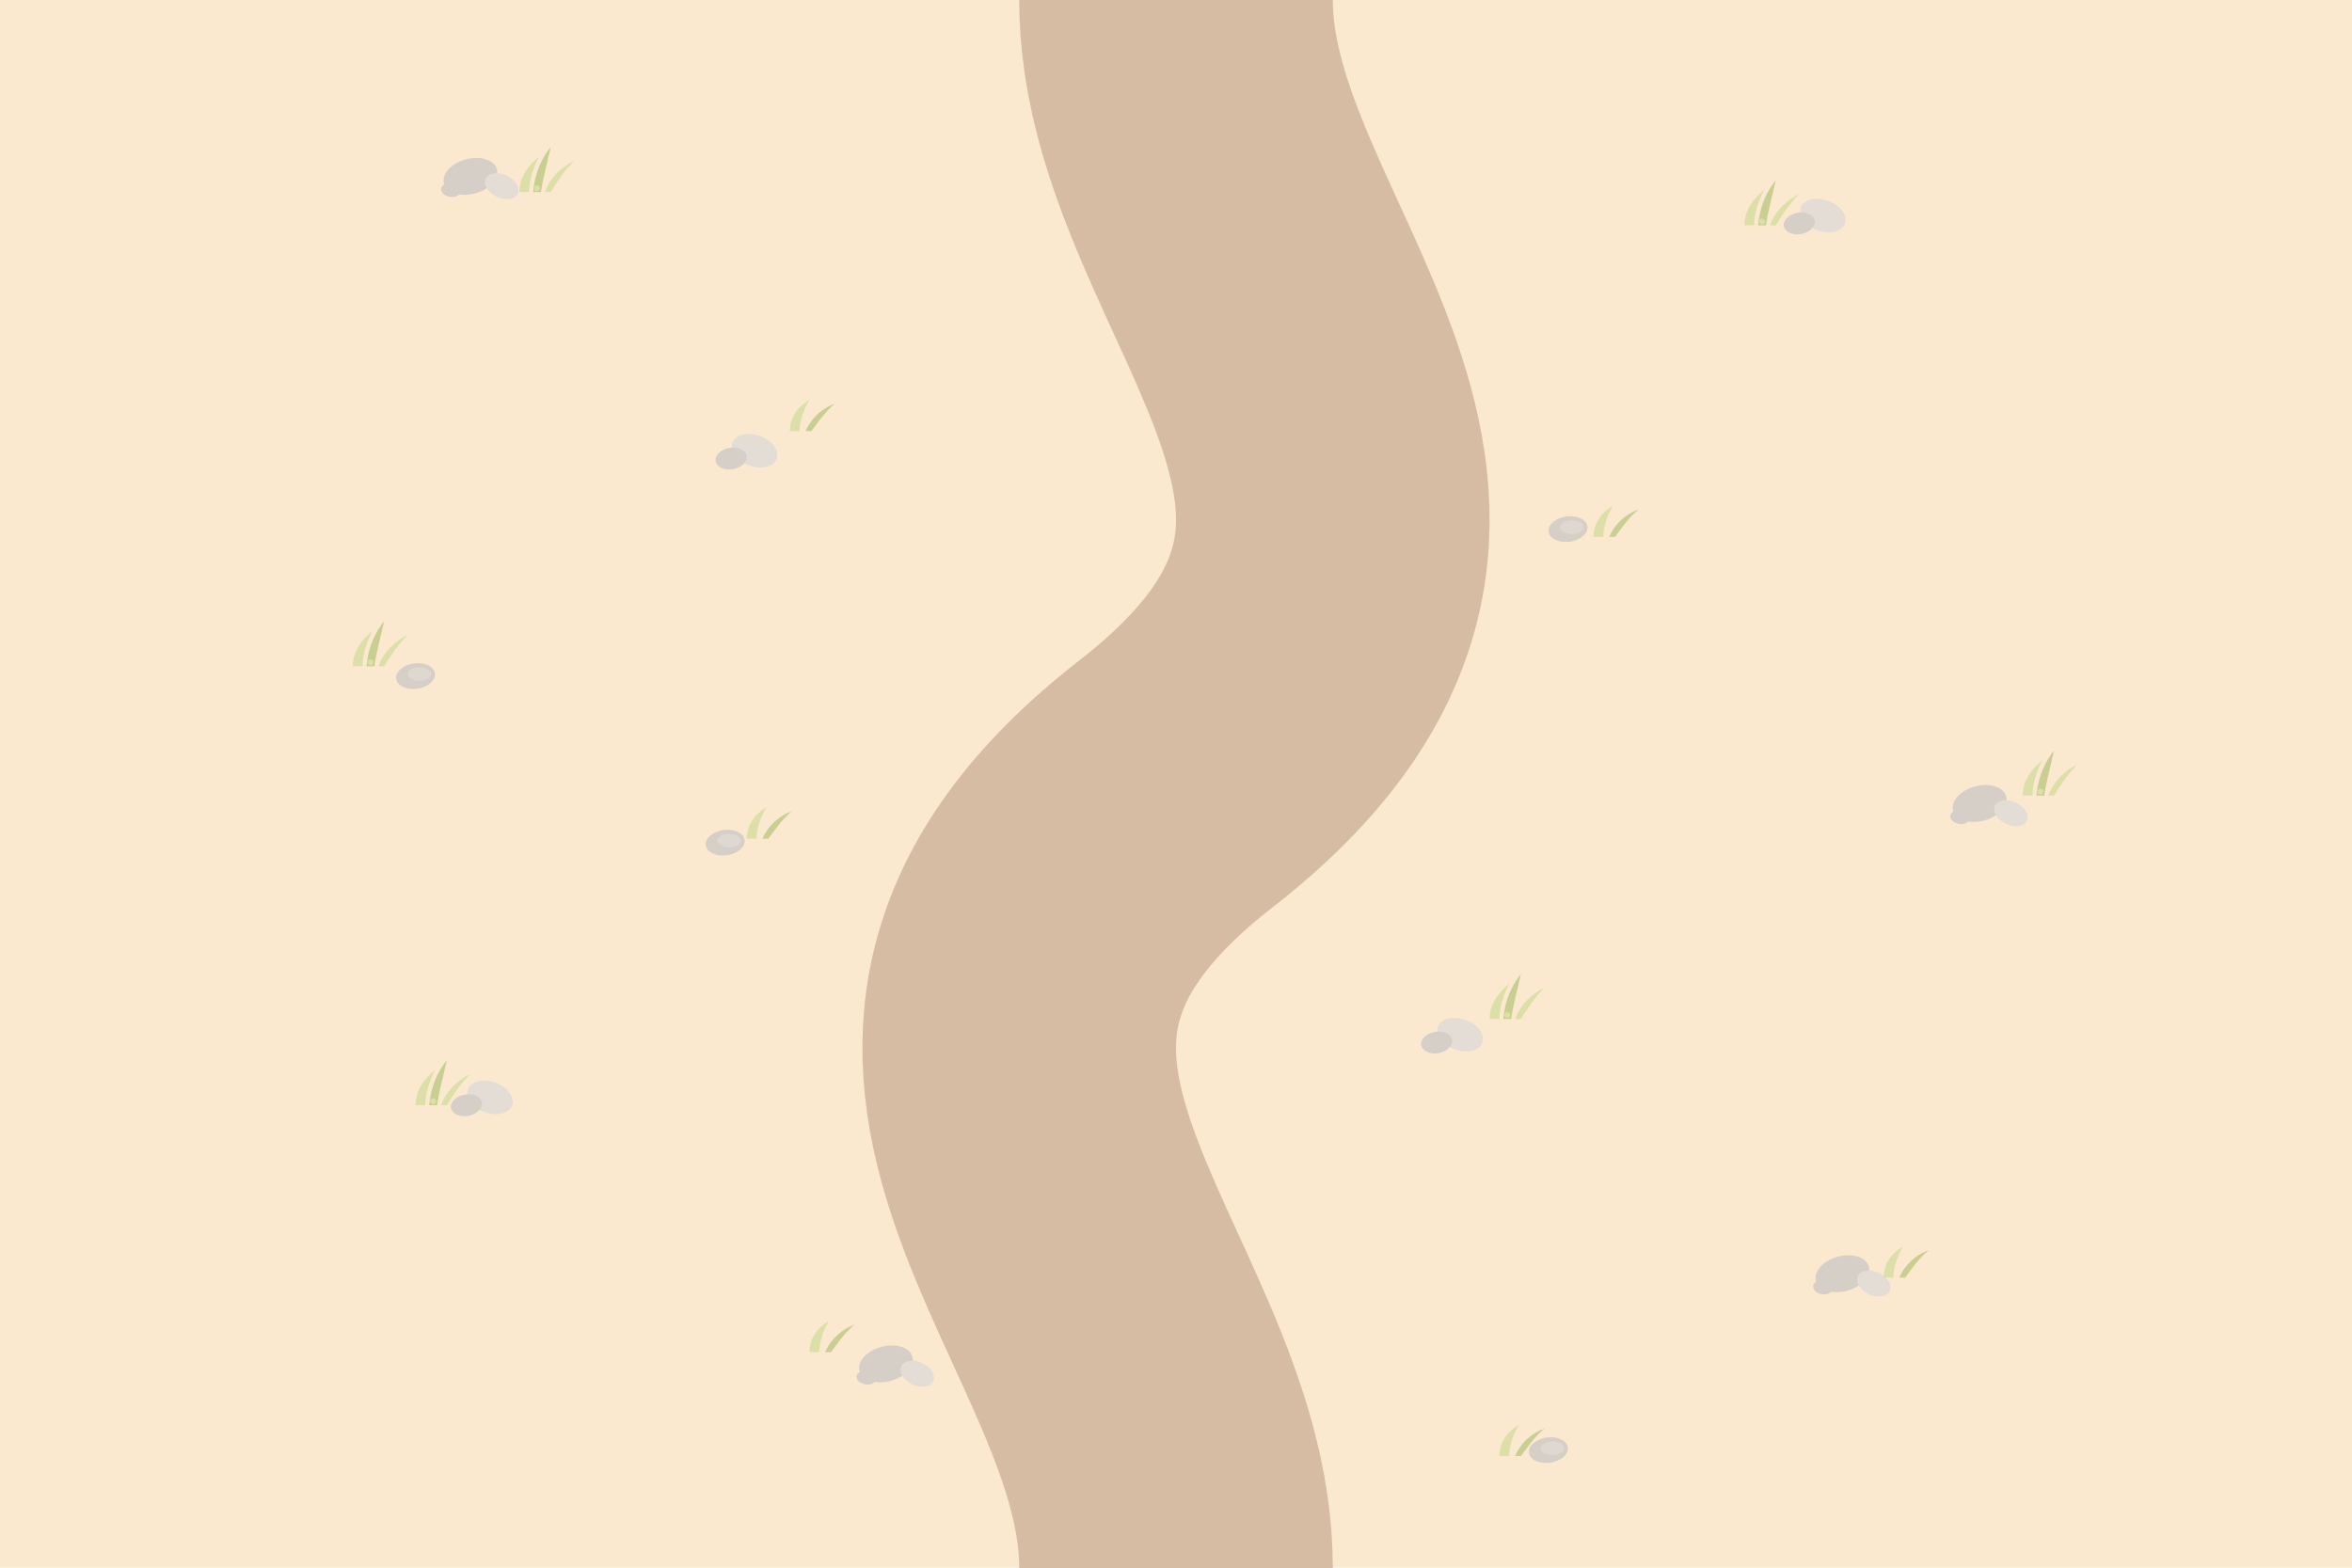
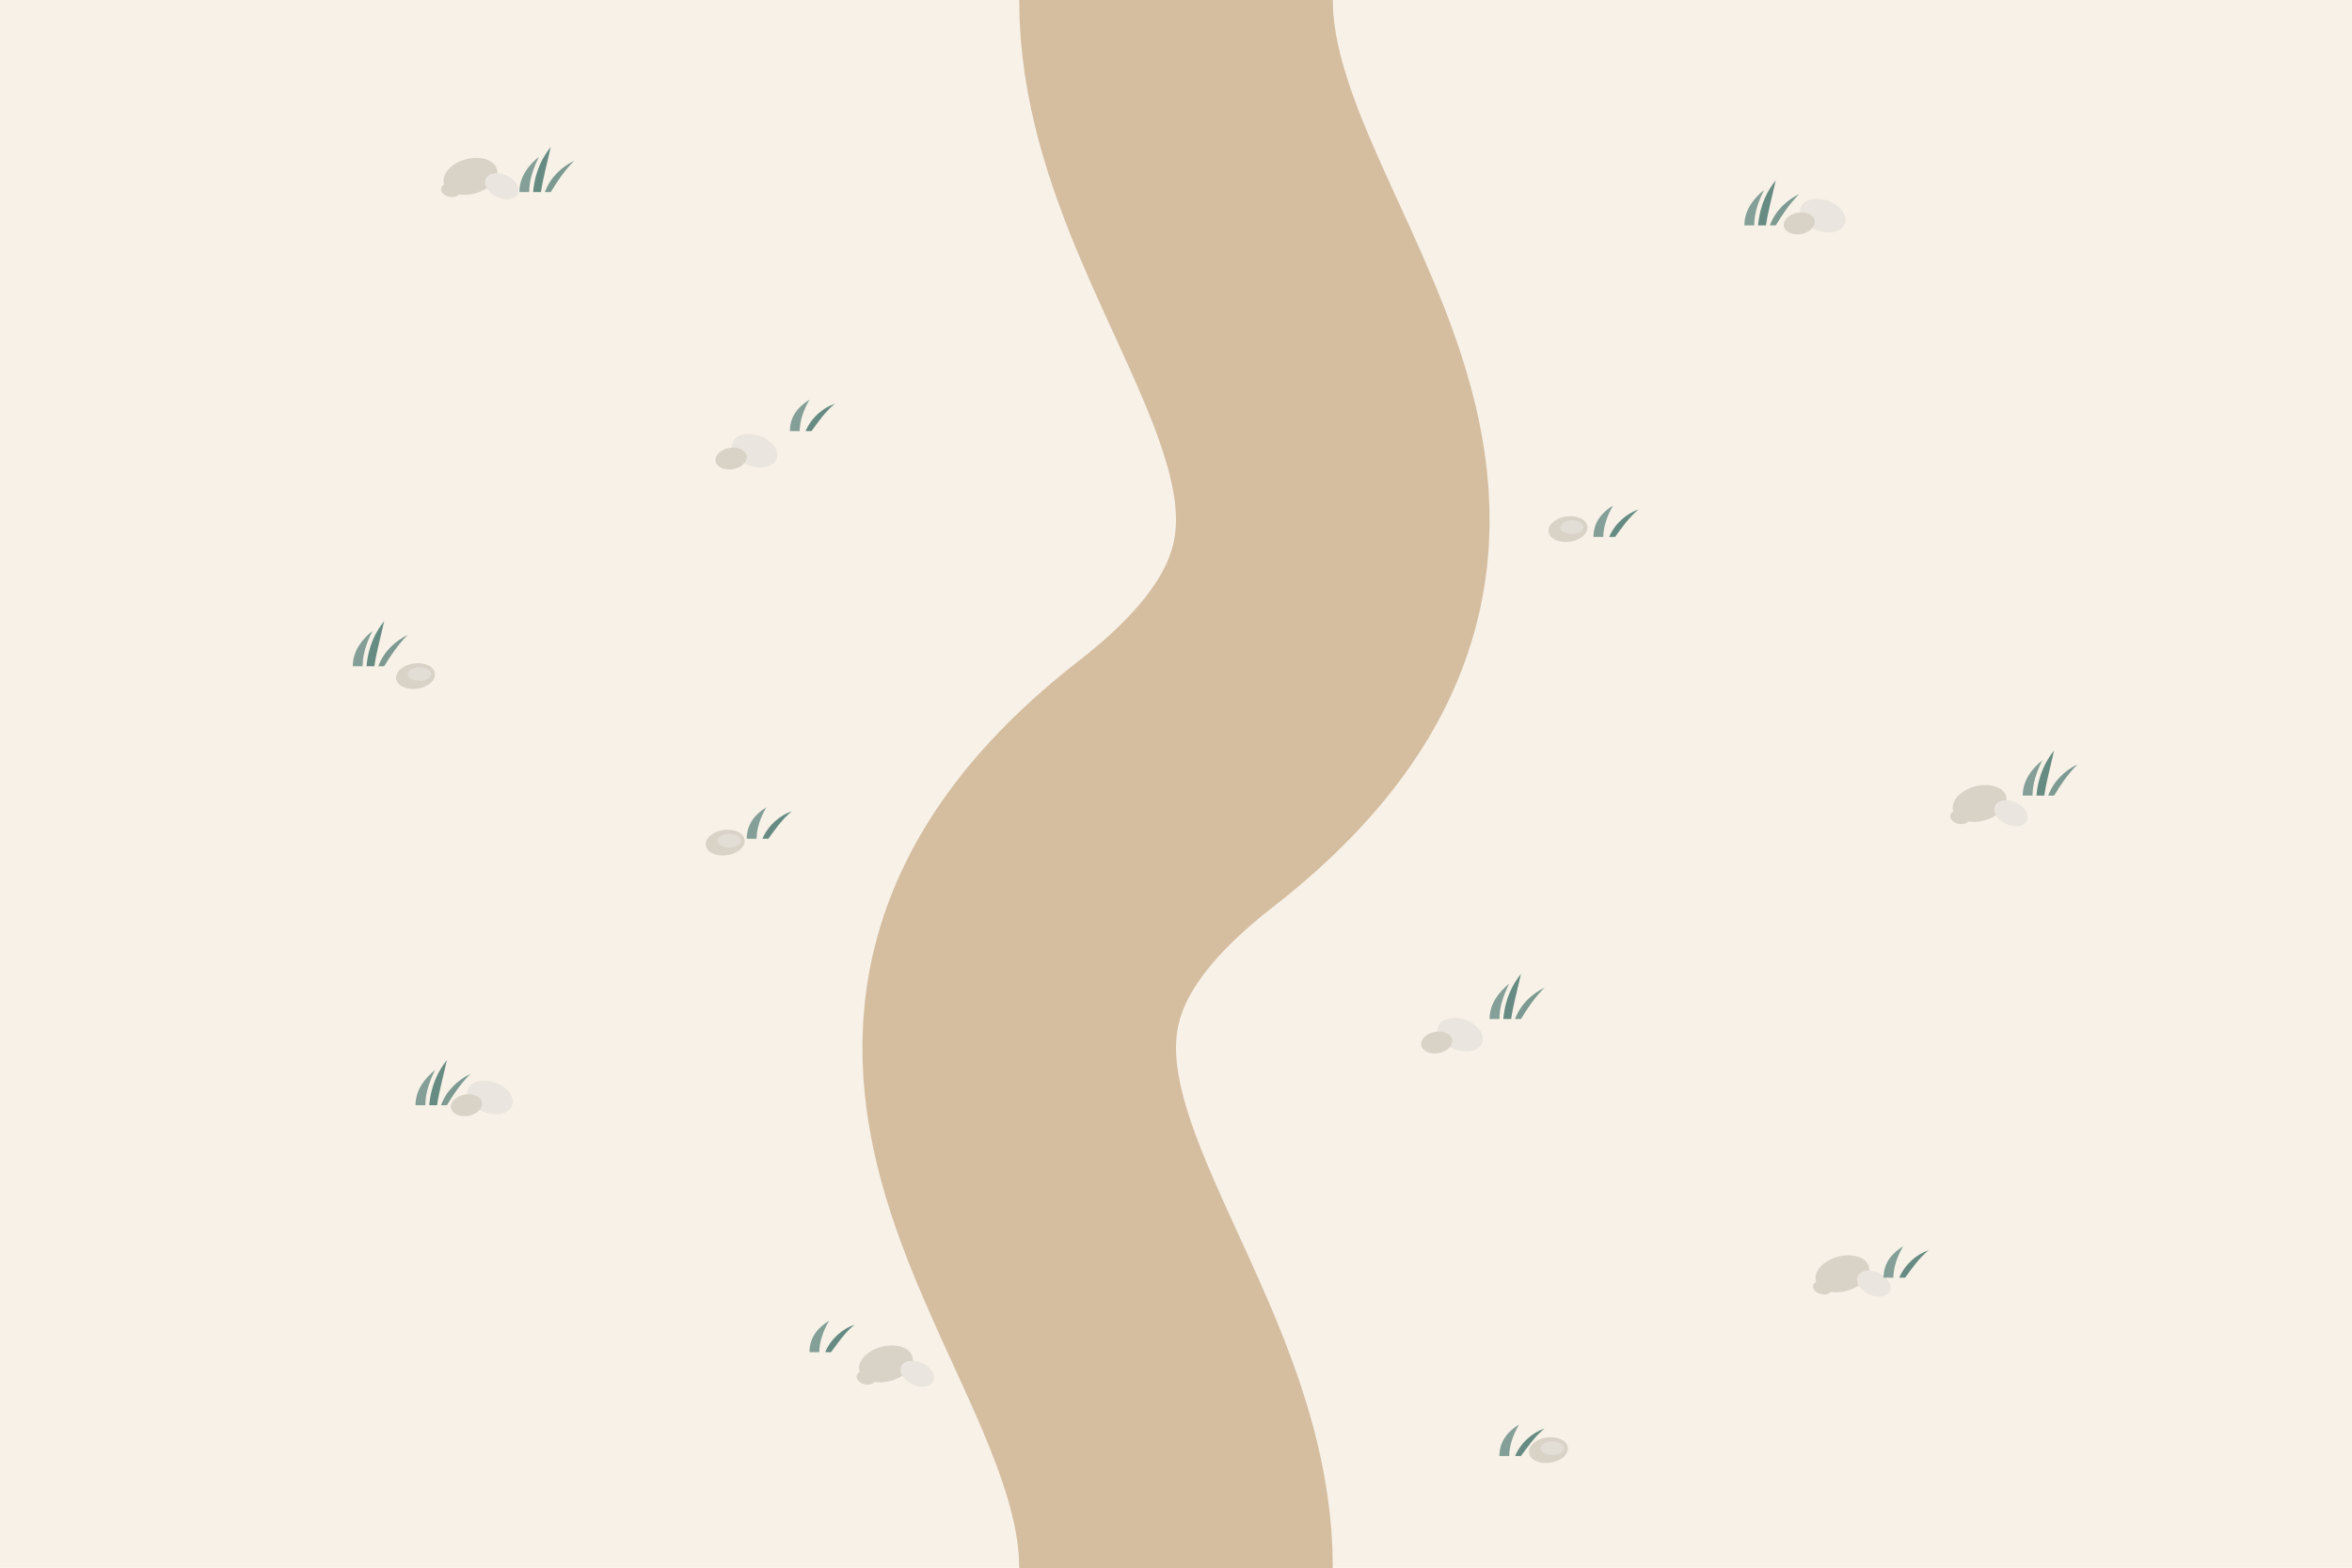
<svg xmlns="http://www.w3.org/2000/svg" viewBox="0 0 1200 800" width="1200" height="800">
  <defs>
    <g id="grass3">
-       <path d="M -10,0 C -10,-8 -5,-14 0,-18 C -3,-12 -5,-6 -5,0 Z" fill="#dce0a8" />
-       <path d="M -3,0 C -2,-11 2,-18 6,-23 C 4,-14 2,-7 1,0 Z" fill="#c9cf93" />
-       <path d="M 3,0 C 6,-8 12,-13 18,-16 C 13,-11 9,-5 6,0 Z" fill="#dce0a8" />
-       <circle cx="-1" cy="-2" r="1.5" fill="#dce0a8" />
+       <path d="M -10,0 C -10,-8 -5,-14 0,-18 C -3,-12 -5,-6 -5,0 Z" fill="#668B83" opacity="0.8" />
+       <path d="M -3,0 C -2,-11 2,-18 6,-23 C 4,-14 2,-7 1,0 Z" fill="#668B83" />
+       <path d="M 3,0 C 6,-8 12,-13 18,-16 C 13,-11 9,-5 6,0 Z" fill="#668B83" opacity="0.85" />
+       <circle cx="-1" cy="-2" r="1.5" fill="#668B83" opacity="0.85" />
    </g>
    <g id="grass2">
-       <path d="M -7,0 C -7,-8 -2,-13 3,-16 C 0,-11 -2,-5 -2,0 Z" fill="#dce0a8" />
-       <path d="M 1,0 C 4,-7 10,-12 16,-14 C 11,-10 7,-4 4,0 Z" fill="#c9cf93" />
+       <path d="M -7,0 C -7,-8 -2,-13 3,-16 C 0,-11 -2,-5 -2,0 Z" fill="#668B83" opacity="0.8" />
+       <path d="M 1,0 C 4,-7 10,-12 16,-14 C 11,-10 7,-4 4,0 Z" fill="#668B83" />
    </g>
    <g id="pebbles-a">
-       <ellipse cx="0" cy="0" rx="14" ry="9" transform="rotate(-15)" fill="#d6cfc7" />
-       <ellipse cx="16" cy="5" rx="9" ry="6" transform="rotate(25 16 5)" fill="#e3ddd6" />
-       <ellipse cx="-10" cy="7" rx="5" ry="3.5" transform="rotate(10 -10 7)" fill="#d6cfc7" />
+       <ellipse cx="0" cy="0" rx="14" ry="9" transform="rotate(-15)" fill="#D8D2C7" />
+       <ellipse cx="16" cy="5" rx="9" ry="6" transform="rotate(25 16 5)" fill="#EAE5DE" />
+       <ellipse cx="-10" cy="7" rx="5" ry="3.5" transform="rotate(10 -10 7)" fill="#D8D2C7" />
    </g>
    <g id="pebbles-b">
-       <ellipse cx="0" cy="0" rx="12" ry="8" transform="rotate(20)" fill="#e3ddd6" />
-       <ellipse cx="-12" cy="4" rx="8" ry="5.5" transform="rotate(-10 -12 4)" fill="#d6cfc7" />
+       <ellipse cx="0" cy="0" rx="12" ry="8" transform="rotate(20)" fill="#EAE5DE" />
+       <ellipse cx="-12" cy="4" rx="8" ry="5.5" transform="rotate(-10 -12 4)" fill="#D8D2C7" />
    </g>
    <g id="pebble-single">
-       <ellipse cx="0" cy="0" rx="10" ry="6.5" transform="rotate(-8)" fill="#d6cfc7" />
-       <ellipse cx="2" cy="-1" rx="6" ry="3.5" fill="#e3ddd6" opacity="0.6" />
+       <ellipse cx="0" cy="0" rx="10" ry="6.5" transform="rotate(-8)" fill="#D8D2C7" />
+       <ellipse cx="2" cy="-1" rx="6" ry="3.5" fill="#EAE5DE" opacity="0.6" />
    </g>
  </defs>
-   <rect width="1200" height="800" fill="#fbe9cf" />
-   <path d="M 600,-10 L 600,0 C 600,140 780,260 600,400 C 420,540 600,660 600,800 L 600,810" fill="none" stroke="#d5bca2" stroke-width="160" stroke-linecap="butt" stroke-linejoin="round" />
+   <rect width="1200" height="800" fill="#F7F1E7" />
+   <path d="M 600,-10 L 600,0 C 600,140 780,260 600,400 C 420,540 600,660 600,800 L 600,810" fill="none" stroke="#D5BDA0" stroke-width="160" stroke-linecap="butt" stroke-linejoin="round" />
  <g transform="translate(240, 90)">
    <use href="#pebbles-a" />
    <use href="#grass3" x="35" y="8" />
  </g>
  <g transform="translate(410, 220)">
    <use href="#grass2" />
    <use href="#pebbles-b" x="-25" y="10" />
  </g>
  <g transform="translate(190, 340)">
    <use href="#grass3" />
    <use href="#pebble-single" x="22" y="5" />
  </g>
  <g transform="translate(370, 430)">
    <use href="#pebble-single" />
    <use href="#grass2" x="18" y="-2" />
  </g>
  <g transform="translate(250, 560)">
    <use href="#pebbles-b" />
    <use href="#grass3" x="-28" y="4" />
  </g>
  <g transform="translate(420, 690)">
    <use href="#grass2" />
    <use href="#pebbles-a" x="32" y="6" />
  </g>
  <g transform="translate(930, 110)">
    <use href="#pebbles-b" />
    <use href="#grass3" x="-30" y="5" />
  </g>
  <g transform="translate(800, 270)">
    <use href="#pebble-single" />
    <use href="#grass2" x="20" y="4" />
  </g>
  <g transform="translate(1010, 410)">
    <use href="#pebbles-a" />
    <use href="#grass3" x="32" y="-4" />
  </g>
  <g transform="translate(770, 520)">
    <use href="#grass3" />
    <use href="#pebbles-b" x="-25" y="8" />
  </g>
  <g transform="translate(940, 650)">
    <use href="#pebbles-a" />
    <use href="#grass2" x="28" y="2" />
  </g>
  <g transform="translate(790, 740)">
    <use href="#pebble-single" />
    <use href="#grass2" x="-18" y="3" />
  </g>
</svg>
